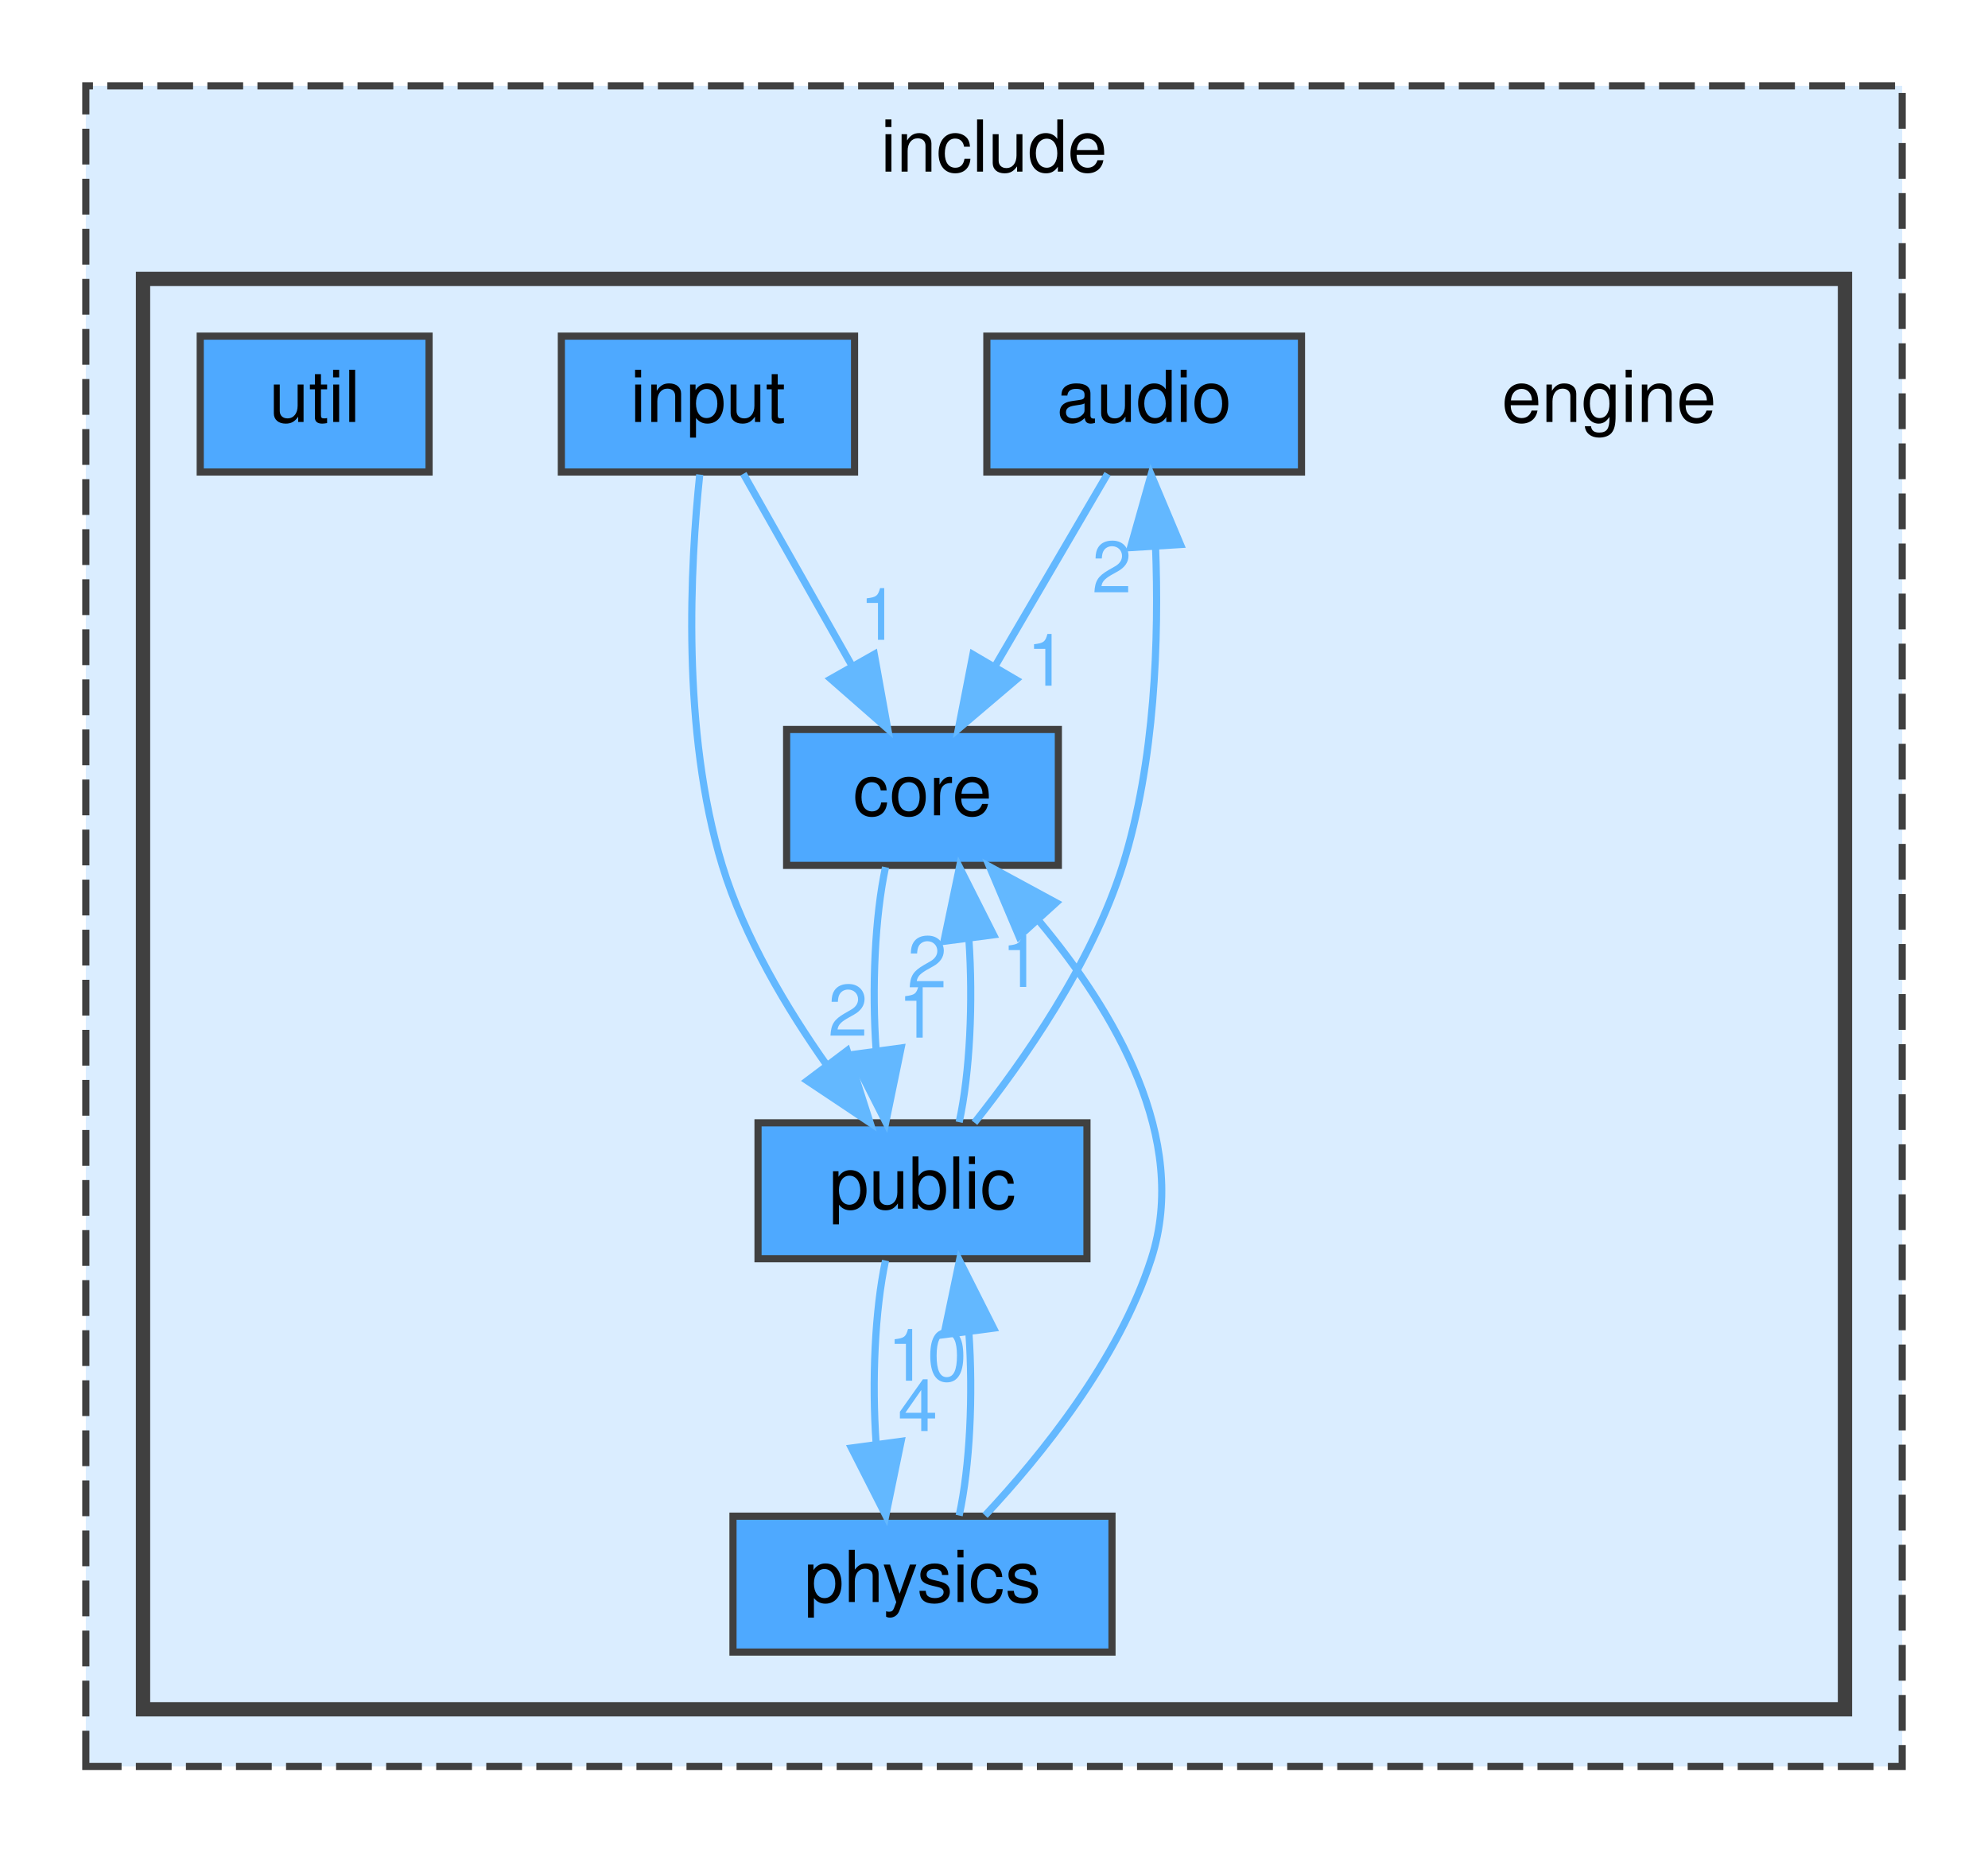
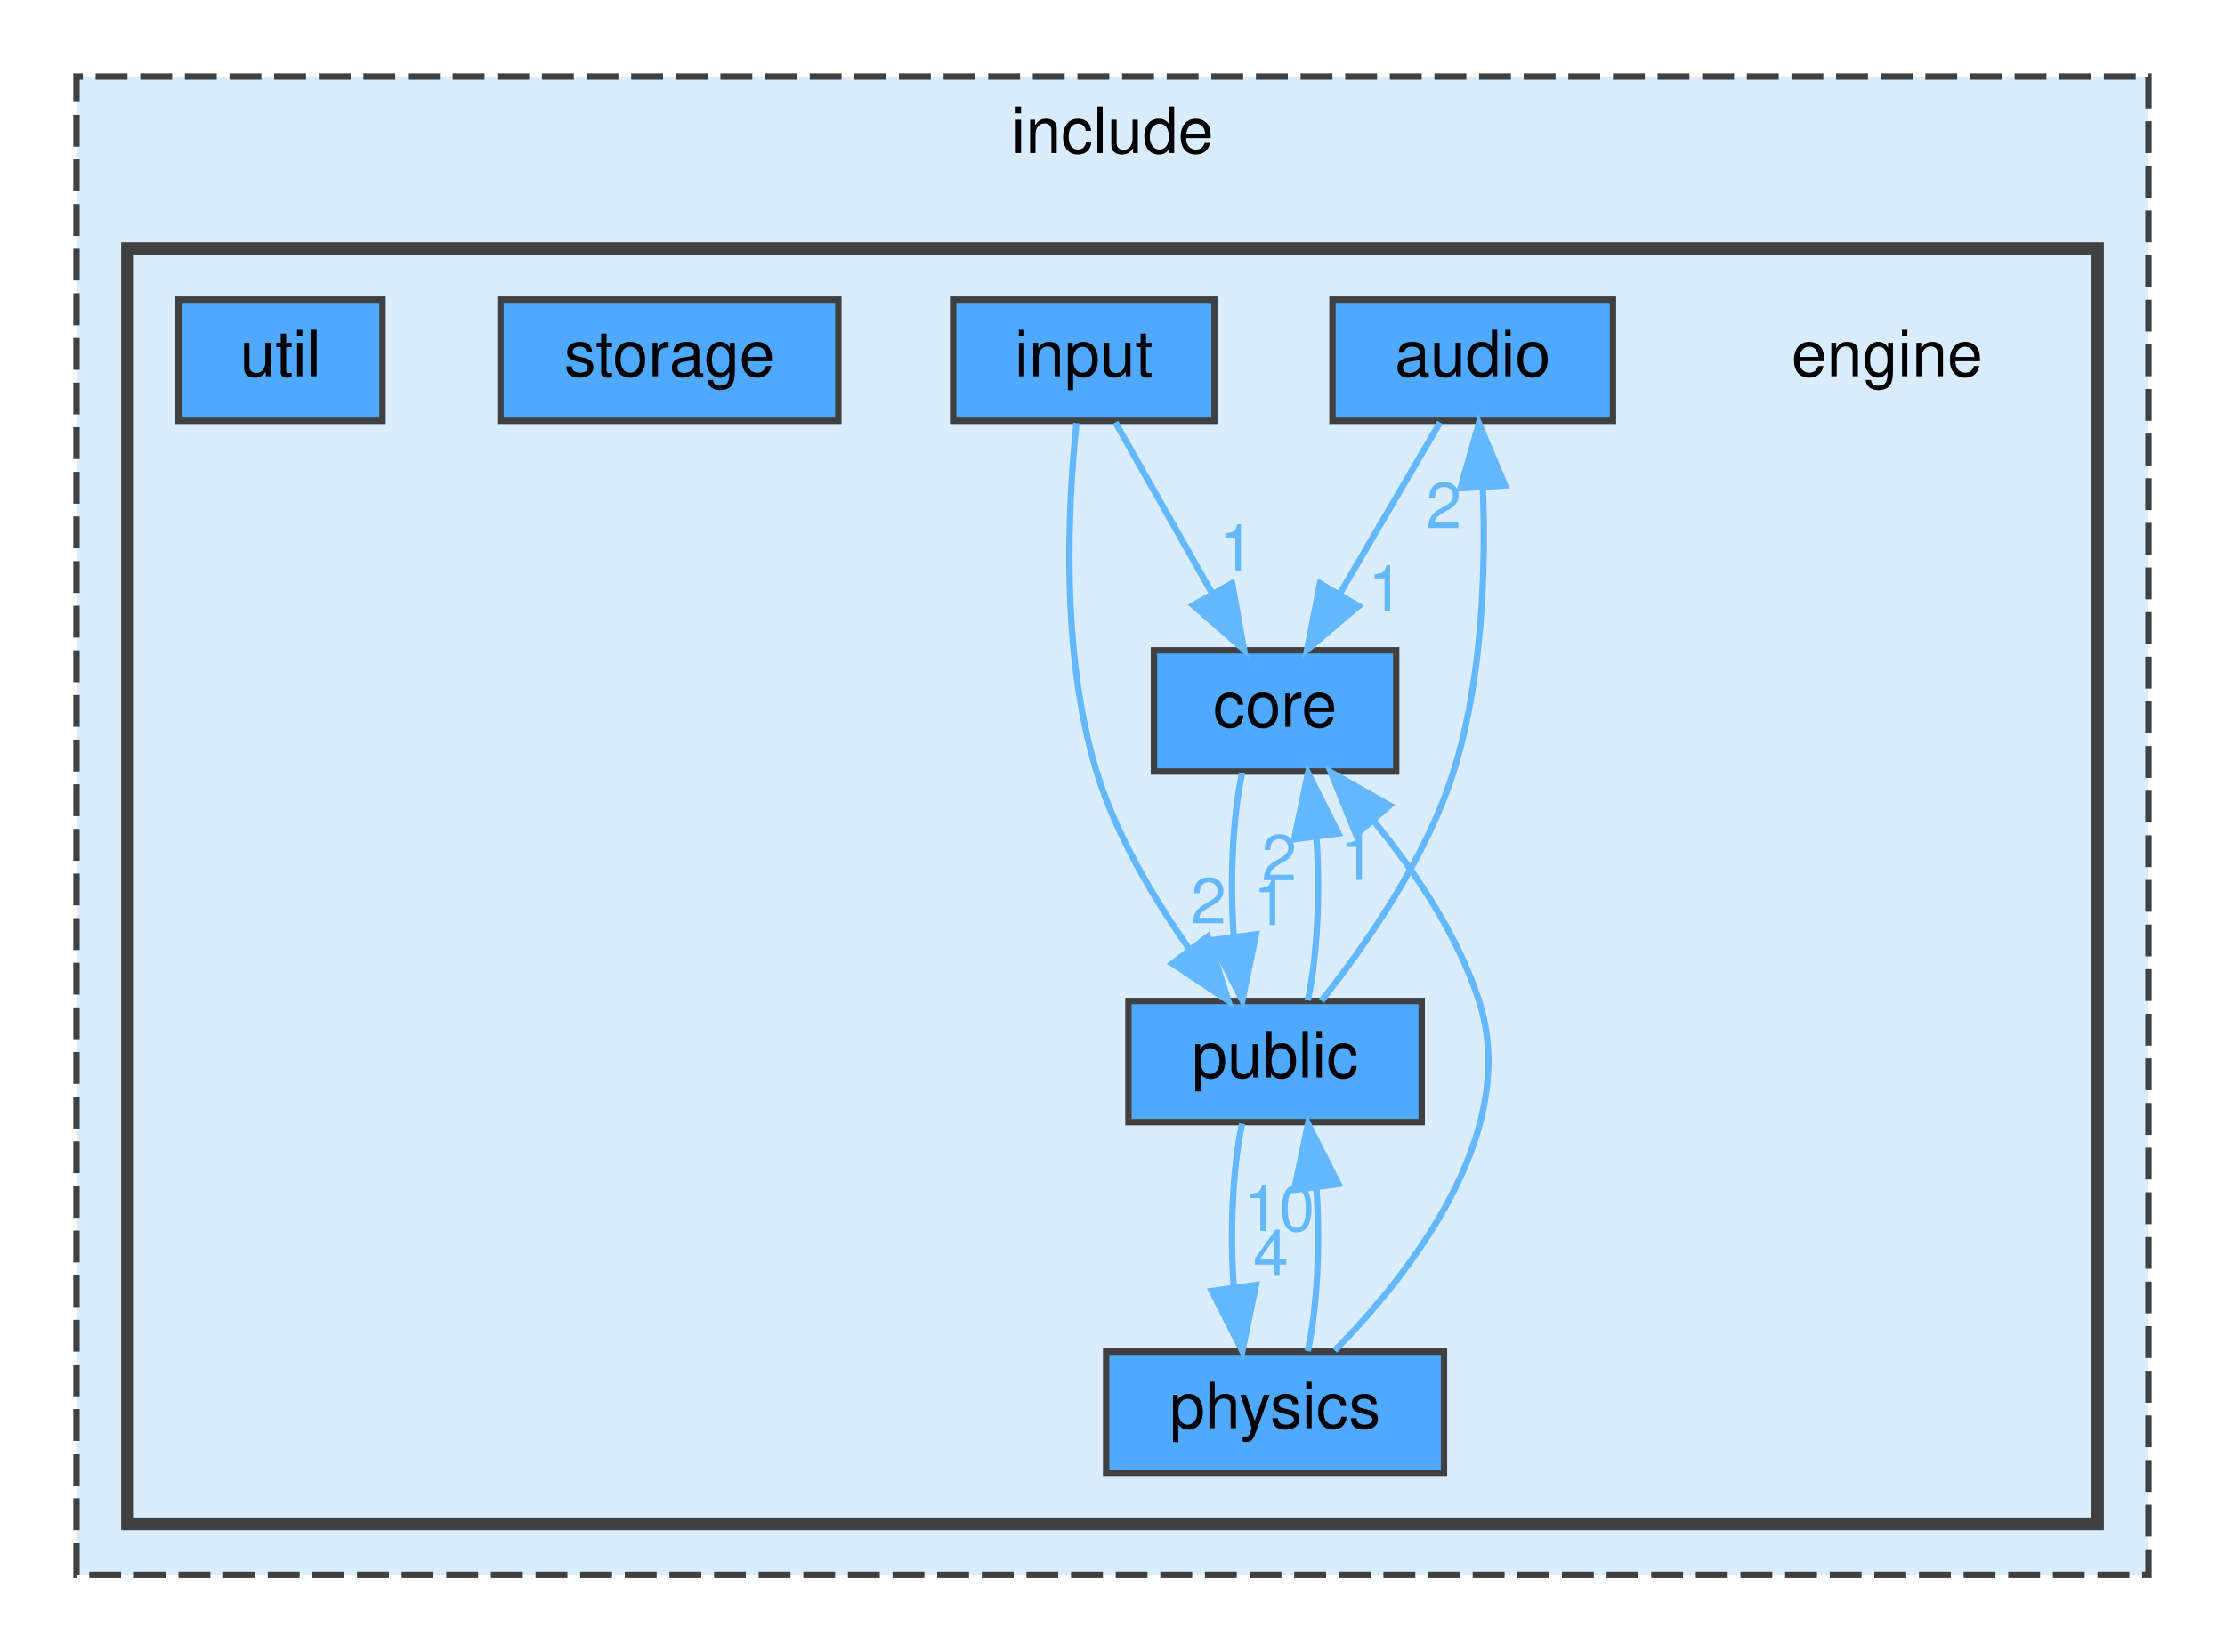
- <svg xmlns="http://www.w3.org/2000/svg" xmlns:xlink="http://www.w3.org/1999/xlink" width="278pt" height="259pt" viewBox="0.00 0.00 278.00 259.00">
+ <svg xmlns="http://www.w3.org/2000/svg" xmlns:xlink="http://www.w3.org/1999/xlink" width="349pt" height="259pt" viewBox="0.00 0.00 349.00 259.00">
  <g id="graph0" class="graph" transform="scale(1 1) rotate(0) translate(4 255)">
    <g id="clust1" class="cluster">
      <g id="a_clust1">
        <a xlink:href="dir_d44c64559bbebec7f509842c48db8b23.html" target="_top" xlink:title="include">
-           <polygon fill="#daedff" stroke="#404040" stroke-dasharray="5,2" points="8,-8 8,-243 262,-243 262,-8 8,-8" />
-           <text text-anchor="middle" x="135" y="-231" font-family="Helvetica,sans-Serif" font-size="10.00">include</text>
+           <polygon fill="#daedff" stroke="#404040" stroke-dasharray="5,2" points="8,-8 8,-243 333,-243 333,-8 8,-8" />
+           <text text-anchor="middle" x="170.5" y="-231" font-family="Helvetica,sans-Serif" font-size="10.00">include</text>
        </a>
      </g>
    </g>
    <g id="clust2" class="cluster">
      <g id="a_clust2">
        <a xlink:href="dir_a7f531b1c37460085cedd304cb8df01d.html" target="_top">
-           <polygon fill="#daedff" stroke="#404040" stroke-width="2" points="16,-16 16,-216 254,-216 254,-16 16,-16" />
+           <polygon fill="#daedff" stroke="#404040" stroke-width="2" points="16,-16 16,-216 325,-216 325,-16 16,-16" />
        </a>
      </g>
    </g>
    <g id="node1" class="node">
-       <text text-anchor="middle" x="221" y="-196" font-family="Helvetica,sans-Serif" font-size="10.00">engine</text>
+       <text text-anchor="middle" x="292" y="-196" font-family="Helvetica,sans-Serif" font-size="10.00">engine</text>
    </g>
    <g id="node2" class="node">
      <g id="a_node2">
        <a xlink:href="dir_9f8aea6aa0d0f8b2278afd3a6ed97649.html" target="_top" xlink:title="audio">
-           <polygon fill="#4ea9ff" stroke="#404040" points="178,-208 134,-208 134,-189 178,-189 178,-208" />
-           <text text-anchor="middle" x="156" y="-196" font-family="Helvetica,sans-Serif" font-size="10.00">audio</text>
+           <polygon fill="#4ea9ff" stroke="#404040" points="249,-208 205,-208 205,-189 249,-189 249,-208" />
+           <text text-anchor="middle" x="227" y="-196" font-family="Helvetica,sans-Serif" font-size="10.00">audio</text>
        </a>
      </g>
    </g>
    <g id="node3" class="node">
      <g id="a_node3">
        <a xlink:href="dir_7f643b58e2241519524527f42d96aecd.html" target="_top" xlink:title="core">
-           <polygon fill="#4ea9ff" stroke="#404040" points="144,-153 106,-153 106,-134 144,-134 144,-153" />
-           <text text-anchor="middle" x="125" y="-141" font-family="Helvetica,sans-Serif" font-size="10.00">core</text>
+           <polygon fill="#4ea9ff" stroke="#404040" points="215,-153 177,-153 177,-134 215,-134 215,-153" />
+           <text text-anchor="middle" x="196" y="-141" font-family="Helvetica,sans-Serif" font-size="10.00">core</text>
        </a>
      </g>
    </g>
    <g id="edge1" class="edge">
      <g id="a_edge1">
        <a xlink:href="dir_000000_000004.html" target="_top">
-           <path fill="none" stroke="#63b8ff" d="M150.88,-188.75C146.64,-181.49 140.47,-170.95 135.22,-161.98" />
-           <polygon fill="#63b8ff" stroke="#63b8ff" points="138.09,-159.95 130.02,-153.09 132.05,-163.49 138.09,-159.95" />
+           <path fill="none" stroke="#63b8ff" d="M221.88,-188.75C217.64,-181.49 211.47,-170.95 206.22,-161.98" />
+           <polygon fill="#63b8ff" stroke="#63b8ff" points="209.09,-159.95 201.02,-153.09 203.05,-163.49 209.09,-159.95" />
        </a>
      </g>
      <g id="a_edge1-headlabel">
        <a xlink:href="dir_000000_000004.html" target="_top" xlink:title="1">
-           <text text-anchor="middle" x="142.36" y="-159.12" font-family="Helvetica,sans-Serif" font-size="10.00" fill="#63b8ff">1</text>
+           <text text-anchor="middle" x="213.36" y="-159.12" font-family="Helvetica,sans-Serif" font-size="10.00" fill="#63b8ff">1</text>
        </a>
      </g>
    </g>
    <g id="node6" class="node">
      <g id="a_node6">
        <a xlink:href="dir_449e025360b1e0775671965c2105f9c1.html" target="_top" xlink:title="public">
-           <polygon fill="#4ea9ff" stroke="#404040" points="148,-98 102,-98 102,-79 148,-79 148,-98" />
-           <text text-anchor="middle" x="125" y="-86" font-family="Helvetica,sans-Serif" font-size="10.00">public</text>
+           <polygon fill="#4ea9ff" stroke="#404040" points="219,-98 173,-98 173,-79 219,-79 219,-98" />
+           <text text-anchor="middle" x="196" y="-86" font-family="Helvetica,sans-Serif" font-size="10.00">public</text>
        </a>
      </g>
    </g>
    <g id="edge2" class="edge">
      <g id="a_edge2">
        <a xlink:href="dir_000004_000011.html" target="_top">
-           <path fill="none" stroke="#63b8ff" d="M119.83,-133.75C118.34,-126.8 117.9,-116.85 118.52,-108.13" />
-           <polygon fill="#63b8ff" stroke="#63b8ff" points="122.01,-108.47 119.87,-98.09 115.07,-107.53 122.01,-108.47" />
+           <path fill="none" stroke="#63b8ff" d="M190.83,-133.75C189.34,-126.8 188.9,-116.85 189.52,-108.13" />
+           <polygon fill="#63b8ff" stroke="#63b8ff" points="193.01,-108.47 190.87,-98.09 186.07,-107.53 193.01,-108.47" />
        </a>
      </g>
      <g id="a_edge2-headlabel">
        <a xlink:href="dir_000004_000011.html" target="_top" xlink:title="1">
-           <text text-anchor="middle" x="124.34" y="-109.91" font-family="Helvetica,sans-Serif" font-size="10.00" fill="#63b8ff">1</text>
+           <text text-anchor="middle" x="195.34" y="-109.91" font-family="Helvetica,sans-Serif" font-size="10.00" fill="#63b8ff">1</text>
        </a>
      </g>
    </g>
    <g id="node4" class="node">
      <g id="a_node4">
        <a xlink:href="dir_f77ff83871a8c0c224aa74732336c103.html" target="_top" xlink:title="input">
-           <polygon fill="#4ea9ff" stroke="#404040" points="115.5,-208 74.5,-208 74.5,-189 115.5,-189 115.5,-208" />
-           <text text-anchor="middle" x="95" y="-196" font-family="Helvetica,sans-Serif" font-size="10.00">input</text>
+           <polygon fill="#4ea9ff" stroke="#404040" points="186.5,-208 145.5,-208 145.5,-189 186.5,-189 186.5,-208" />
+           <text text-anchor="middle" x="166" y="-196" font-family="Helvetica,sans-Serif" font-size="10.00">input</text>
        </a>
      </g>
    </g>
    <g id="edge4" class="edge">
      <g id="a_edge4">
        <a xlink:href="dir_000008_000004.html" target="_top">
-           <path fill="none" stroke="#63b8ff" d="M99.95,-188.75C104.06,-181.49 110.03,-170.95 115.1,-161.98" />
-           <polygon fill="#63b8ff" stroke="#63b8ff" points="118.26,-163.52 120.14,-153.09 112.17,-160.07 118.26,-163.52" />
+           <path fill="none" stroke="#63b8ff" d="M170.95,-188.75C175.06,-181.49 181.03,-170.95 186.1,-161.98" />
+           <polygon fill="#63b8ff" stroke="#63b8ff" points="189.26,-163.52 191.14,-153.09 183.17,-160.07 189.26,-163.52" />
        </a>
      </g>
      <g id="a_edge4-headlabel">
        <a xlink:href="dir_000008_000004.html" target="_top" xlink:title="1">
-           <text text-anchor="middle" x="118.96" y="-165.54" font-family="Helvetica,sans-Serif" font-size="10.00" fill="#63b8ff">1</text>
+           <text text-anchor="middle" x="189.96" y="-165.54" font-family="Helvetica,sans-Serif" font-size="10.00" fill="#63b8ff">1</text>
        </a>
      </g>
    </g>
    <g id="edge3" class="edge">
      <g id="a_edge3">
        <a xlink:href="dir_000008_000011.html" target="_top">
-           <path fill="none" stroke="#63b8ff" d="M93.85,-188.64C92.54,-176.14 91.26,-152.78 97,-134 100.06,-123.98 106.01,-114 111.64,-106.03" />
-           <polygon fill="#63b8ff" stroke="#63b8ff" points="114.46,-108.1 117.68,-98.01 108.87,-103.89 114.46,-108.1" />
+           <path fill="none" stroke="#63b8ff" d="M164.85,-188.64C163.54,-176.14 162.26,-152.78 168,-134 171.06,-123.98 177.01,-114 182.64,-106.03" />
+           <polygon fill="#63b8ff" stroke="#63b8ff" points="185.46,-108.1 188.68,-98.01 179.87,-103.89 185.46,-108.1" />
        </a>
      </g>
      <g id="a_edge3-headlabel">
        <a xlink:href="dir_000008_000011.html" target="_top" xlink:title="2">
-           <text text-anchor="middle" x="114.57" y="-110.18" font-family="Helvetica,sans-Serif" font-size="10.00" fill="#63b8ff">2</text>
+           <text text-anchor="middle" x="185.57" y="-110.18" font-family="Helvetica,sans-Serif" font-size="10.00" fill="#63b8ff">2</text>
        </a>
      </g>
    </g>
    <g id="node5" class="node">
      <g id="a_node5">
        <a xlink:href="dir_507eef3fc303406776132f4dfa1b45c0.html" target="_top" xlink:title="physics">
-           <polygon fill="#4ea9ff" stroke="#404040" points="151.5,-43 98.5,-43 98.5,-24 151.5,-24 151.5,-43" />
-           <text text-anchor="middle" x="125" y="-31" font-family="Helvetica,sans-Serif" font-size="10.00">physics</text>
+           <polygon fill="#4ea9ff" stroke="#404040" points="222.5,-43 169.5,-43 169.5,-24 222.5,-24 222.5,-43" />
+           <text text-anchor="middle" x="196" y="-31" font-family="Helvetica,sans-Serif" font-size="10.00">physics</text>
        </a>
      </g>
    </g>
    <g id="edge6" class="edge">
      <g id="a_edge6">
        <a xlink:href="dir_000010_000004.html" target="_top">
-           <path fill="none" stroke="#63b8ff" d="M133.75,-43.1C141.56,-51.44 152.45,-64.87 157,-79 162.41,-95.8 151.79,-113.65 141.37,-126.13" />
-           <polygon fill="#63b8ff" stroke="#63b8ff" points="138.5,-124.07 134.37,-133.83 143.69,-128.78 138.5,-124.07" />
+           <path fill="none" stroke="#63b8ff" d="M205.37,-43.17C217.04,-55.06 234.66,-77.32 228,-98 224.66,-108.38 217.9,-118.38 211.45,-126.26" />
+           <polygon fill="#63b8ff" stroke="#63b8ff" points="208.71,-124.08 204.75,-133.9 213.97,-128.69 208.71,-124.08" />
        </a>
      </g>
      <g id="a_edge6-headlabel">
        <a xlink:href="dir_000010_000004.html" target="_top" xlink:title="1">
-           <text text-anchor="middle" x="138.82" y="-117" font-family="Helvetica,sans-Serif" font-size="10.00" fill="#63b8ff">1</text>
+           <text text-anchor="middle" x="208.94" y="-117" font-family="Helvetica,sans-Serif" font-size="10.00" fill="#63b8ff">1</text>
        </a>
      </g>
    </g>
    <g id="edge5" class="edge">
      <g id="a_edge5">
        <a xlink:href="dir_000010_000011.html" target="_top">
-           <path fill="none" stroke="#63b8ff" d="M130.13,-43.09C131.64,-49.99 132.09,-59.93 131.49,-68.66" />
-           <polygon fill="#63b8ff" stroke="#63b8ff" points="128,-68.38 130.17,-78.75 134.94,-69.29 128,-68.38" />
+           <path fill="none" stroke="#63b8ff" d="M201.13,-43.09C202.64,-49.99 203.09,-59.93 202.49,-68.66" />
+           <polygon fill="#63b8ff" stroke="#63b8ff" points="199,-68.38 201.17,-78.75 205.94,-69.29 199,-68.38" />
        </a>
      </g>
      <g id="a_edge5-headlabel">
        <a xlink:href="dir_000010_000011.html" target="_top" xlink:title="10">
-           <text text-anchor="middle" x="125.65" y="-61.94" font-family="Helvetica,sans-Serif" font-size="10.00" fill="#63b8ff">10</text>
+           <text text-anchor="middle" x="196.65" y="-61.94" font-family="Helvetica,sans-Serif" font-size="10.00" fill="#63b8ff">10</text>
        </a>
      </g>
    </g>
    <g id="edge9" class="edge">
      <g id="a_edge9">
        <a xlink:href="dir_000011_000000.html" target="_top">
-           <path fill="none" stroke="#63b8ff" d="M132.27,-98.02C139.02,-106.51 148.68,-120.24 153,-134 157.55,-148.5 158.08,-165.77 157.59,-178.63" />
-           <polygon fill="#63b8ff" stroke="#63b8ff" points="154.09,-178.43 156.97,-188.63 161.08,-178.86 154.09,-178.43" />
+           <path fill="none" stroke="#63b8ff" d="M203.27,-98.02C210.02,-106.51 219.68,-120.24 224,-134 228.55,-148.5 229.08,-165.77 228.59,-178.63" />
+           <polygon fill="#63b8ff" stroke="#63b8ff" points="225.09,-178.43 227.97,-188.63 232.08,-178.86 225.09,-178.43" />
        </a>
      </g>
      <g id="a_edge9-headlabel">
        <a xlink:href="dir_000011_000000.html" target="_top" xlink:title="2">
-           <text text-anchor="middle" x="151.48" y="-172.17" font-family="Helvetica,sans-Serif" font-size="10.00" fill="#63b8ff">2</text>
+           <text text-anchor="middle" x="222.48" y="-172.17" font-family="Helvetica,sans-Serif" font-size="10.00" fill="#63b8ff">2</text>
        </a>
      </g>
    </g>
    <g id="edge8" class="edge">
      <g id="a_edge8">
        <a xlink:href="dir_000011_000004.html" target="_top">
-           <path fill="none" stroke="#63b8ff" d="M130.13,-98.09C131.64,-104.99 132.09,-114.93 131.49,-123.66" />
-           <polygon fill="#63b8ff" stroke="#63b8ff" points="128,-123.38 130.17,-133.75 134.94,-124.29 128,-123.38" />
+           <path fill="none" stroke="#63b8ff" d="M201.13,-98.09C202.64,-104.99 203.09,-114.93 202.49,-123.66" />
+           <polygon fill="#63b8ff" stroke="#63b8ff" points="199,-123.38 201.17,-133.75 205.94,-124.29 199,-123.38" />
        </a>
      </g>
      <g id="a_edge8-headlabel">
        <a xlink:href="dir_000011_000004.html" target="_top" xlink:title="2">
-           <text text-anchor="middle" x="125.65" y="-116.94" font-family="Helvetica,sans-Serif" font-size="10.00" fill="#63b8ff">2</text>
+           <text text-anchor="middle" x="196.65" y="-116.94" font-family="Helvetica,sans-Serif" font-size="10.00" fill="#63b8ff">2</text>
        </a>
      </g>
    </g>
    <g id="edge7" class="edge">
      <g id="a_edge7">
        <a xlink:href="dir_000011_000010.html" target="_top">
-           <path fill="none" stroke="#63b8ff" d="M119.83,-78.75C118.34,-71.8 117.9,-61.85 118.52,-53.13" />
-           <polygon fill="#63b8ff" stroke="#63b8ff" points="122.01,-53.47 119.87,-43.09 115.07,-52.53 122.01,-53.47" />
+           <path fill="none" stroke="#63b8ff" d="M190.83,-78.75C189.34,-71.8 188.9,-61.85 189.52,-53.13" />
+           <polygon fill="#63b8ff" stroke="#63b8ff" points="193.01,-53.47 190.87,-43.09 186.07,-52.53 193.01,-53.47" />
        </a>
      </g>
      <g id="a_edge7-headlabel">
        <a xlink:href="dir_000011_000010.html" target="_top" xlink:title="4">
-           <text text-anchor="middle" x="124.34" y="-54.91" font-family="Helvetica,sans-Serif" font-size="10.00" fill="#63b8ff">4</text>
+           <text text-anchor="middle" x="195.34" y="-54.91" font-family="Helvetica,sans-Serif" font-size="10.00" fill="#63b8ff">4</text>
        </a>
      </g>
    </g>
    <g id="node7" class="node">
      <g id="a_node7">
+         <a xlink:href="dir_8b11a1212dbde7bdde850e03babc5120.html" target="_top" xlink:title="storage">
+           <polygon fill="#4ea9ff" stroke="#404040" points="127.5,-208 74.5,-208 74.5,-189 127.5,-189 127.5,-208" />
+           <text text-anchor="middle" x="101" y="-196" font-family="Helvetica,sans-Serif" font-size="10.00">storage</text>
+         </a>
+       </g>
+     </g>
+     <g id="node8" class="node">
+       <g id="a_node8">
        <a xlink:href="dir_ba73608aff21b3524a8f2c22a10ff48a.html" target="_top" xlink:title="util">
          <polygon fill="#4ea9ff" stroke="#404040" points="56,-208 24,-208 24,-189 56,-189 56,-208" />
          <text text-anchor="middle" x="40" y="-196" font-family="Helvetica,sans-Serif" font-size="10.00">util</text>
        </a>
      </g>
    </g>
  </g>
</svg>
